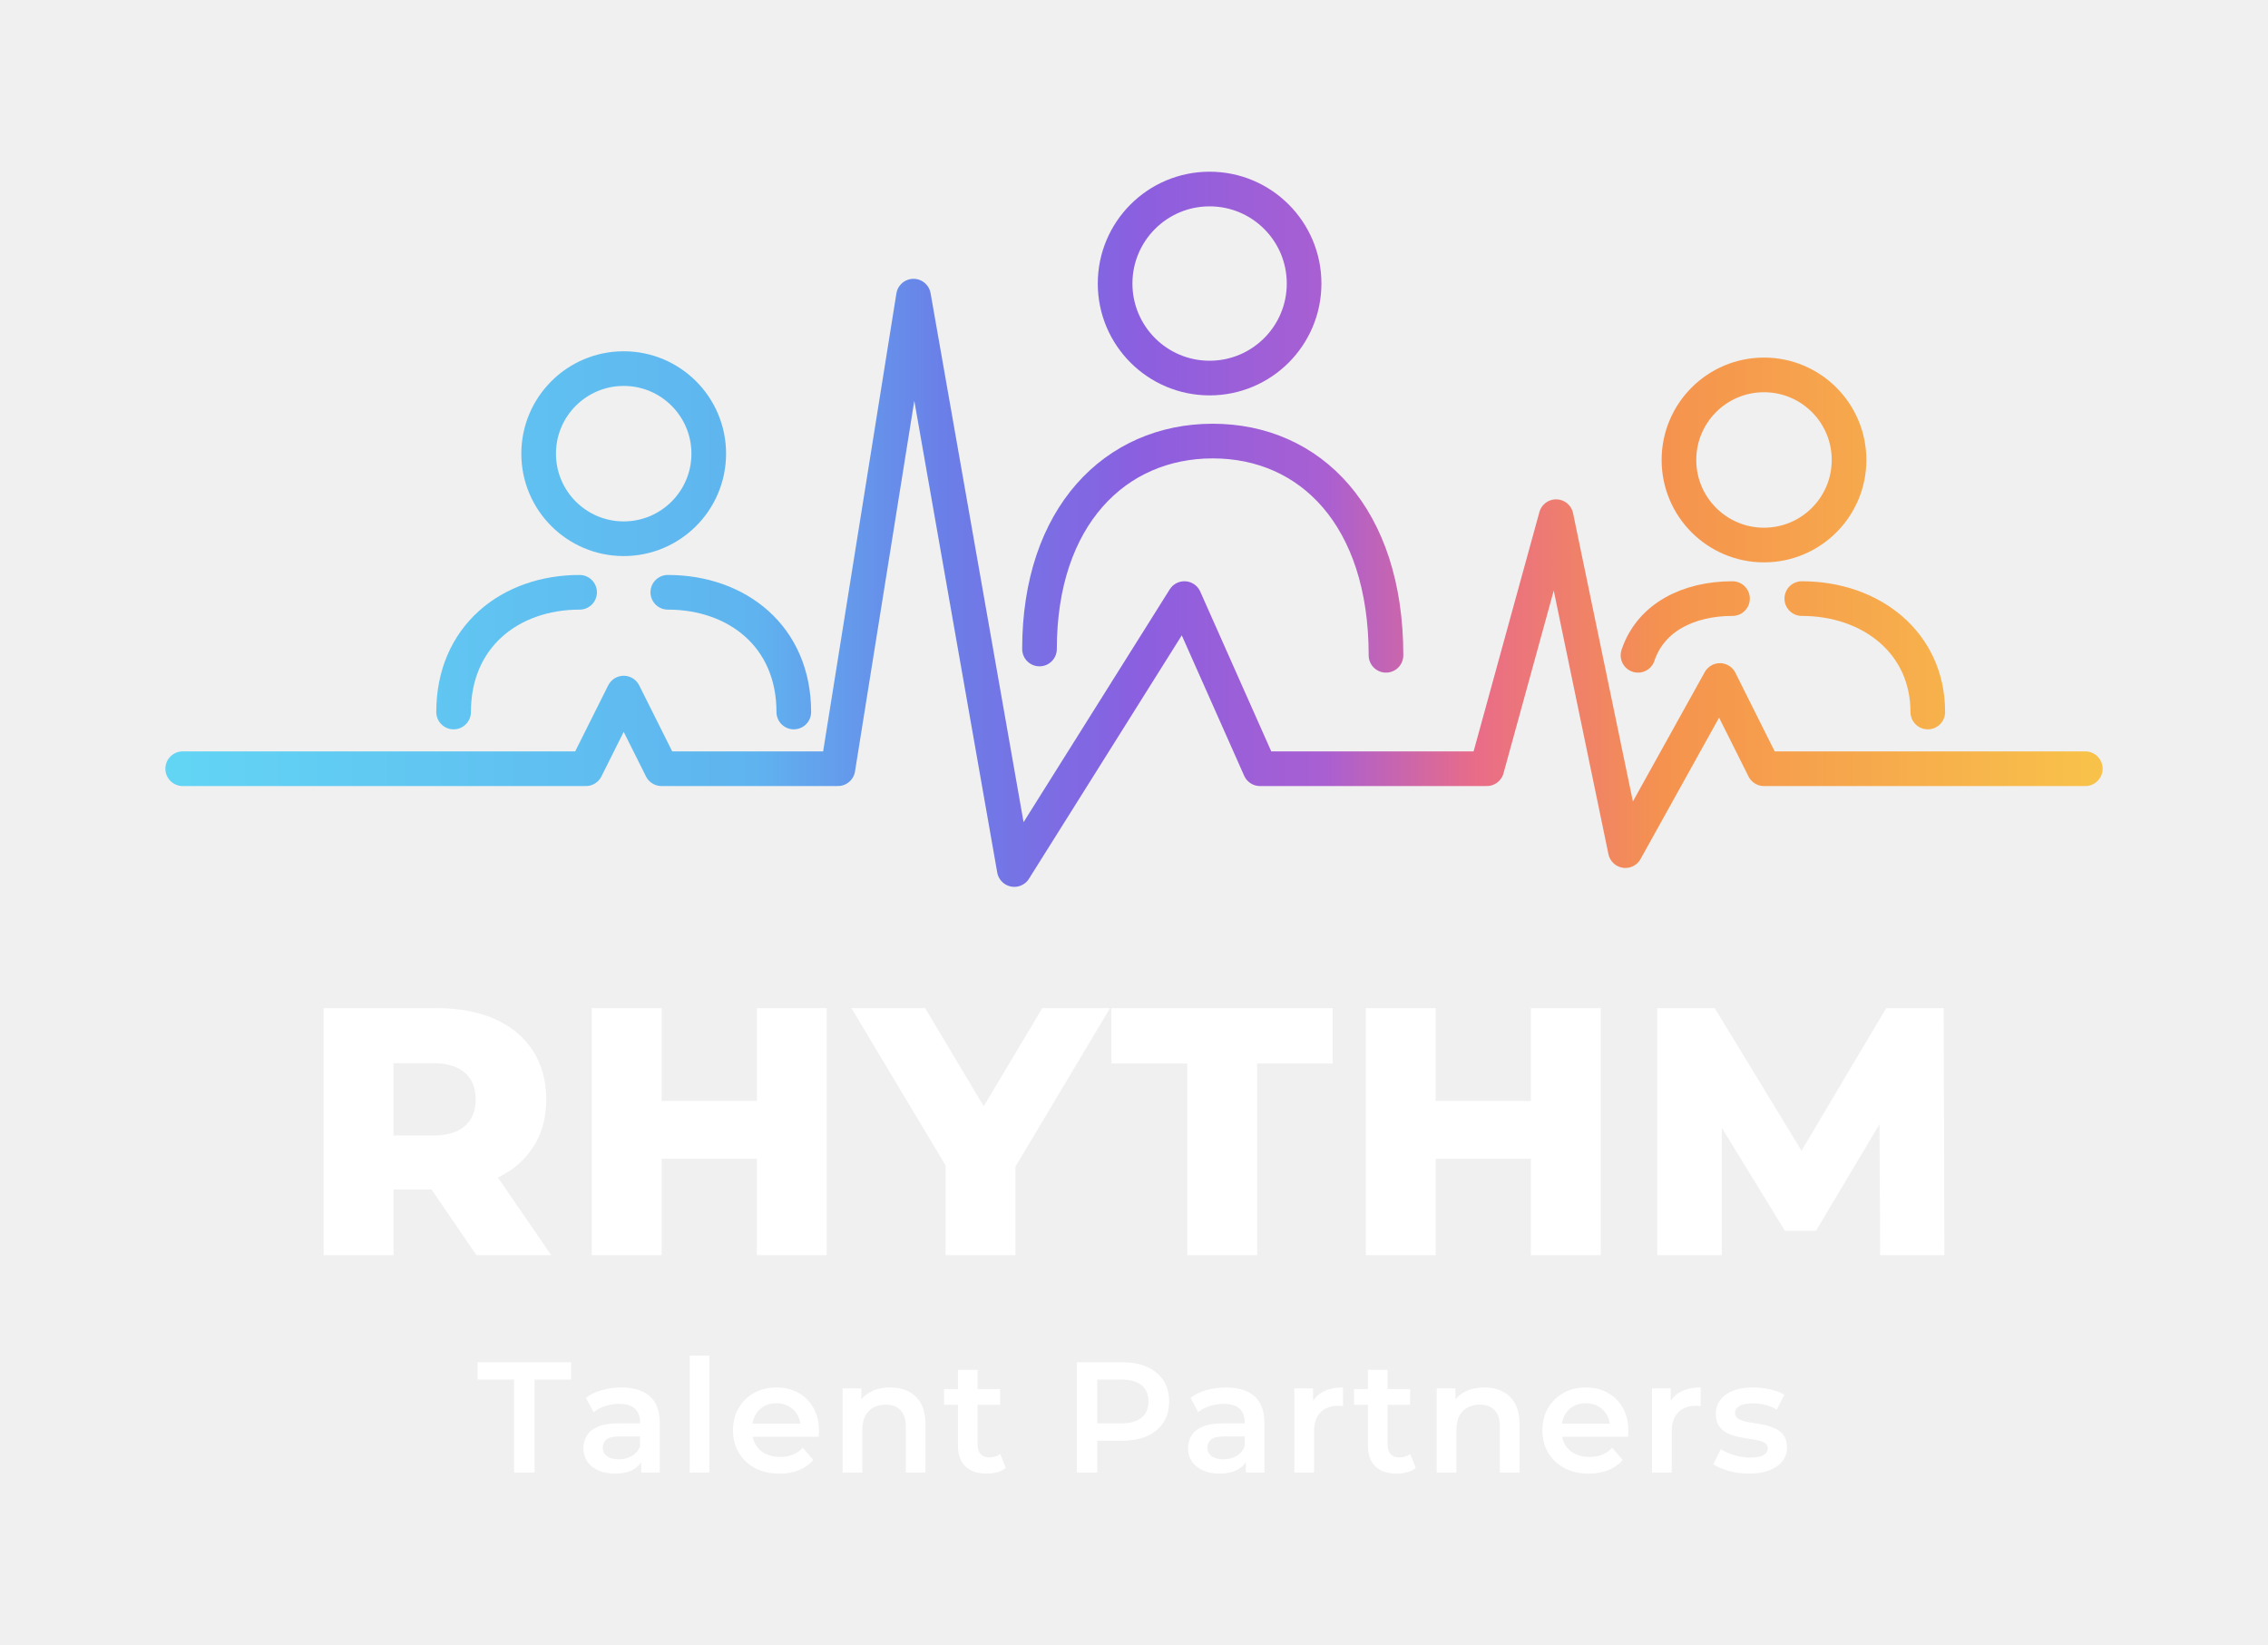
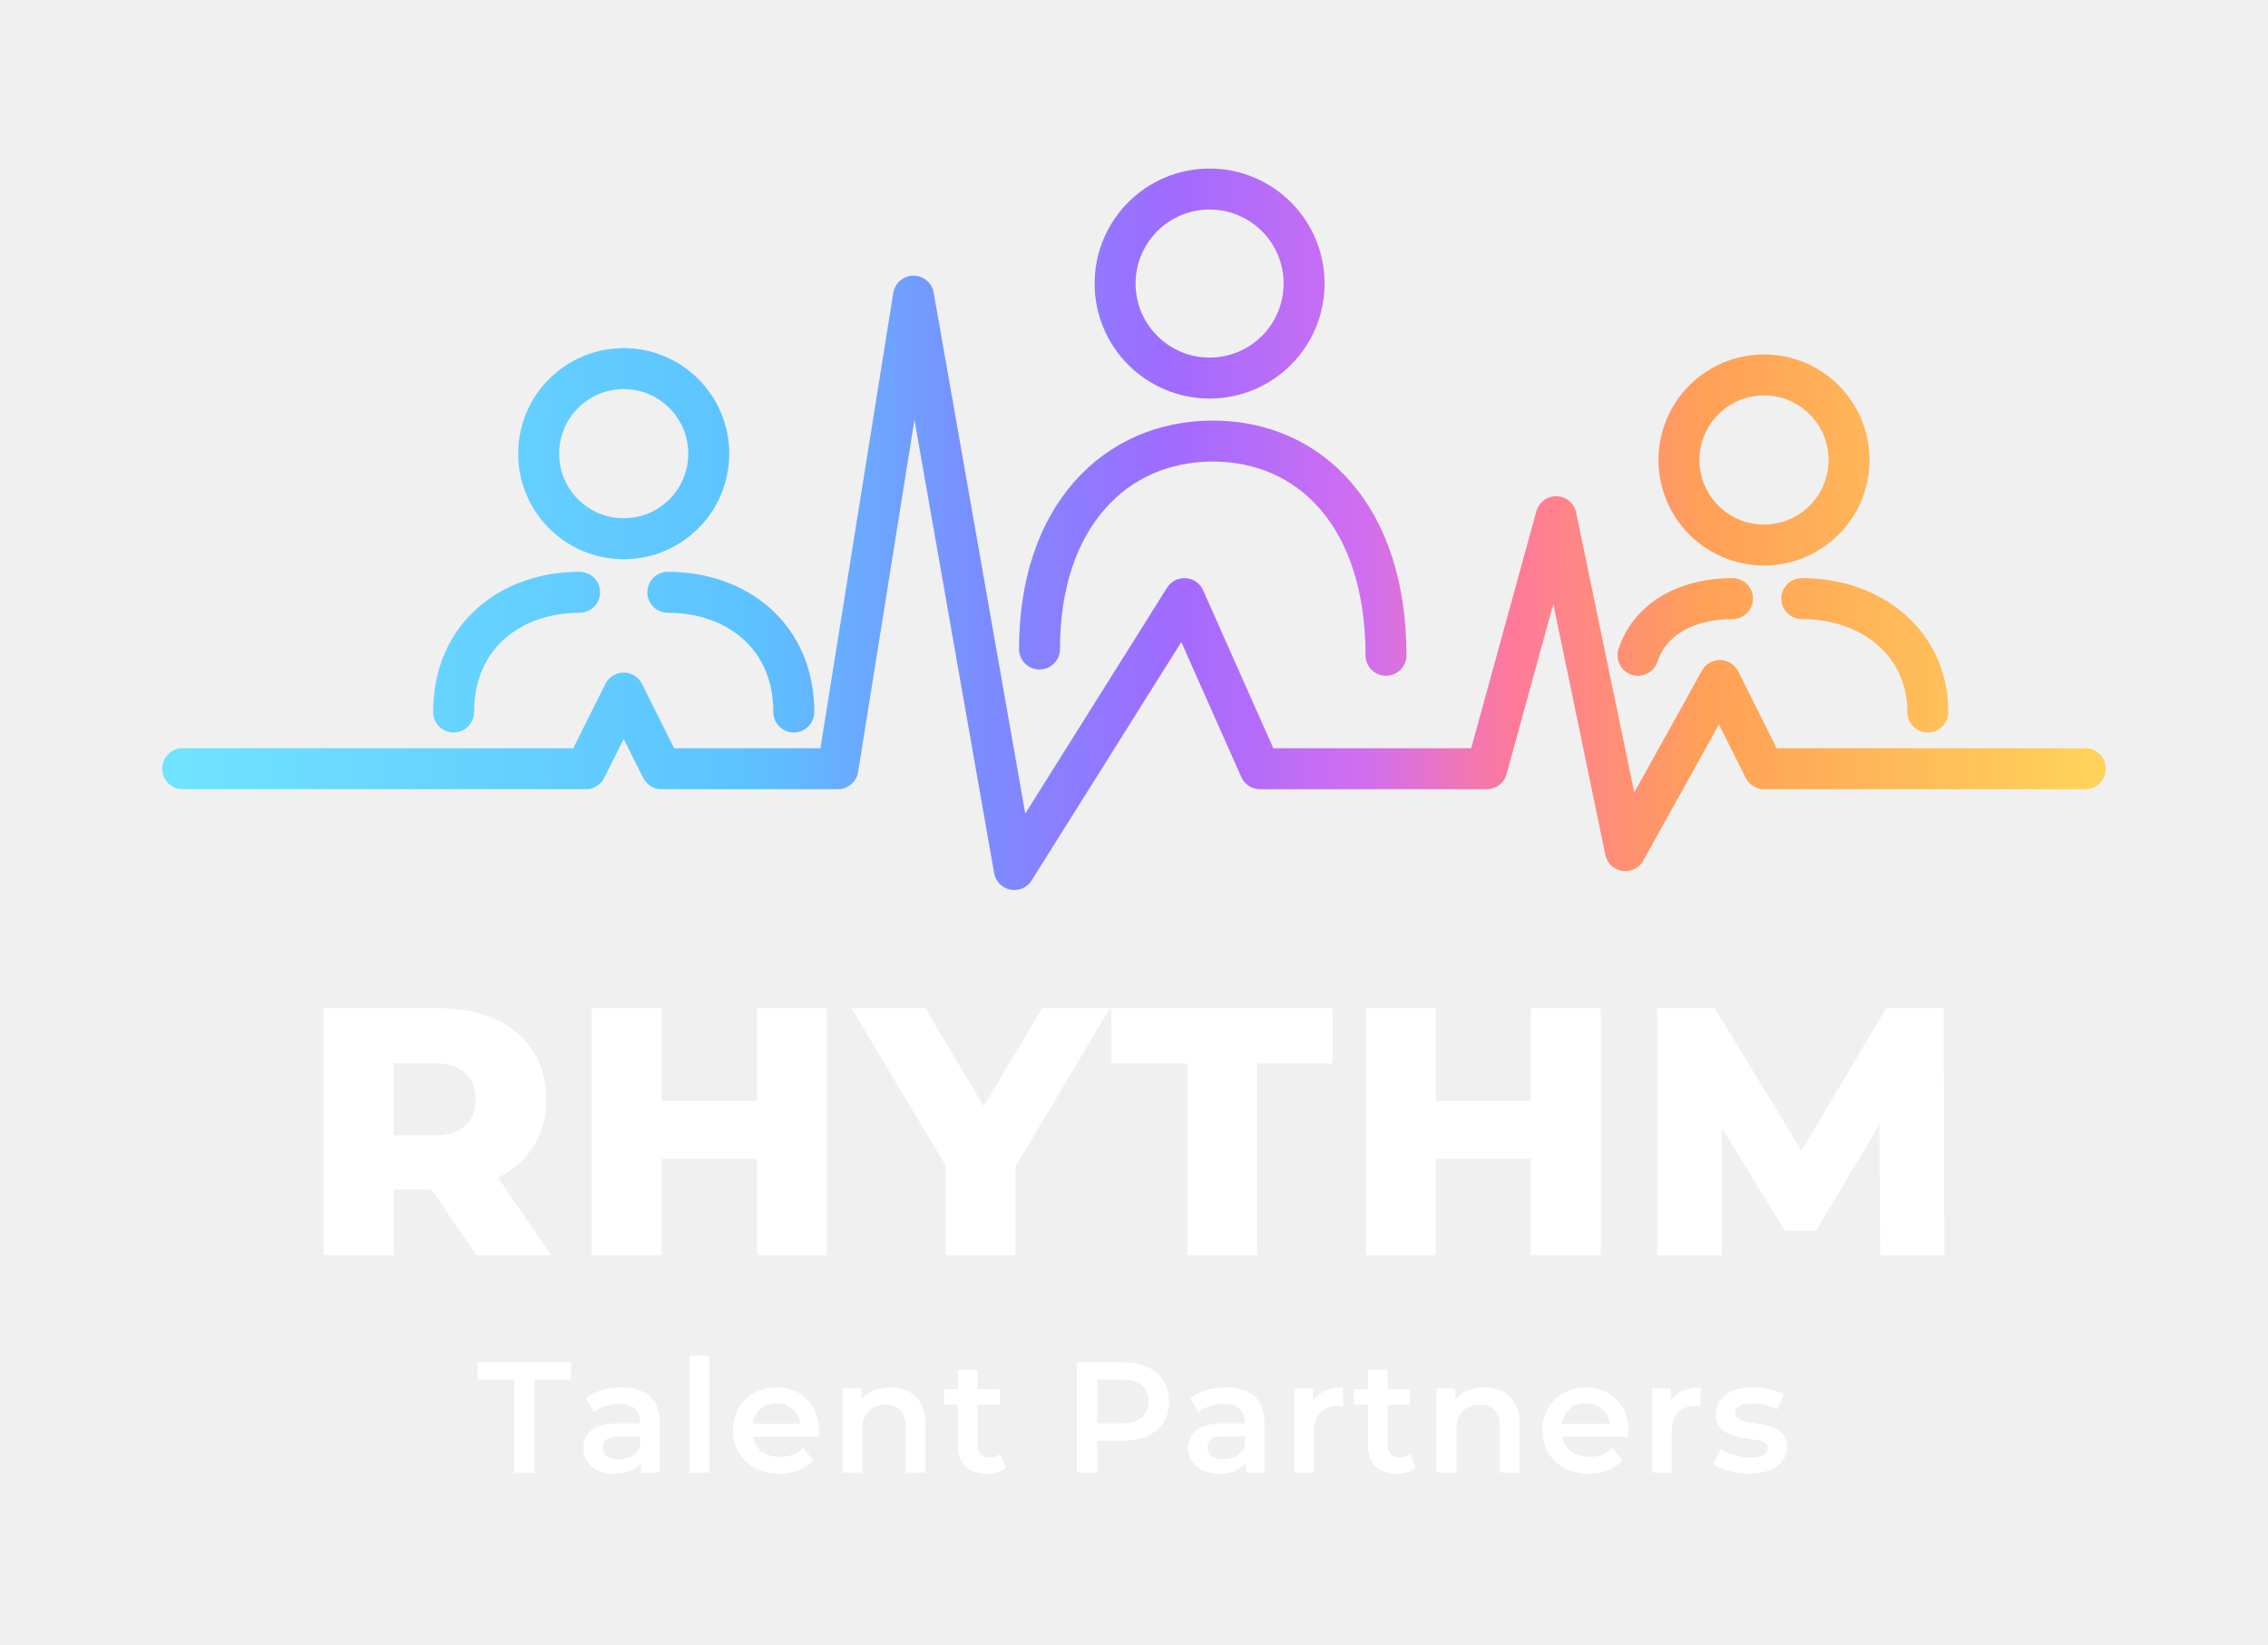
<svg xmlns="http://www.w3.org/2000/svg" viewBox="0 0 720 522" width="720" height="522" role="img" aria-label="RHYTHM Talent Partners">
  <defs>
    <linearGradient id="rtp-g" x1="18" y1="0" x2="622" y2="0" gradientUnits="userSpaceOnUse">
-       <stop offset="0" stop-color="#62d4f4" />
-       <stop offset="0.3" stop-color="#5fb4ef" />
-       <stop offset="0.4" stop-color="#6a7fe8" />
-       <stop offset="0.5" stop-color="#8a5fe0" />
-       <stop offset="0.6" stop-color="#a95fd2" />
-       <stop offset="0.68" stop-color="#e96c88" />
-       <stop offset="0.78" stop-color="#f5934e" />
-       <stop offset="1" stop-color="#f8c14a" />
+       <stop offset="0" stop-color="#6fe3ff" />
+       <stop offset="0.3" stop-color="#5cc2ff" />
+       <stop offset="0.42" stop-color="#7b8cff" />
+       <stop offset="0.52" stop-color="#a06bff" />
+       <stop offset="0.62" stop-color="#d06ef0" />
+       <stop offset="0.7" stop-color="#ff7a9a" />
+       <stop offset="0.8" stop-color="#ffa057" />
+       <stop offset="1" stop-color="#ffd25a" />
    </linearGradient>
  </defs>
  <g transform="translate(40 40)">
-     <g fill="none" stroke="url(#rtp-g)" stroke-width="11" stroke-linecap="round" stroke-linejoin="round">
+     <g fill="none" stroke="url(#rtp-g)" stroke-width="13" stroke-linecap="round" stroke-linejoin="round">
      <path d="M18 204 H146 L158 180 L170 204 H226 L250 54 L282 236 L336 150 L360 204 H432 L454 124 L476 230 L506 176 L520 204 H622" />
      <circle cx="158" cy="104" r="27" />
      <path d="M104 186 C104 162 122 148 144 148" />
      <path d="M172 148 C194 148 212 162 212 186" />
      <circle cx="344" cy="50" r="30" />
      <path d="M290 166 C290 124 314 100 345 100 C376 100 400 124 400 168" />
      <circle cx="520" cy="106" r="27" />
      <path d="M480 168 C484 156 496 150 510 150" />
      <path d="M532 150 C554 150 572 164 572 186" />
    </g>
    <path transform="translate(54.90 358.40)" fill="#ffffff" d="M30.02 0L7.84 0L7.84-78.40L43.68-78.40Q54.43-78.40 62.22-74.93Q70-71.46 74.26-64.90Q78.51-58.35 78.51-49.39L78.51-49.39Q78.51-40.54 74.26-34.16L74.26-34.16Q70.22-28 63.17-24.64L63.17-24.64L80.08 0L56.34 0L42.11-20.83L30.02-20.83L30.02 0ZM30.02-60.93L30.02-37.97L42.34-37.97Q49.28-37.97 52.70-40.99Q56.11-44.02 56.11-49.39L56.11-49.39Q56.11-54.88 52.70-57.90Q49.28-60.93 42.34-60.93L42.34-60.93L30.02-60.93ZM145.38-48.94L145.38-78.40L167.55-78.40L167.55 0L145.38 0L145.38-30.58L115.14-30.58L115.14 0L92.96 0L92.96-78.40L115.14-78.40L115.14-48.94L145.38-48.94ZM227.47 0L205.30 0L205.30-28.45L175.39-78.40L198.80-78.40L217.39-47.26L235.98-78.40L257.49-78.40L227.47-28.11L227.47 0ZM304.19 0L282.02 0L282.02-60.82L257.94-60.82L257.94-78.40L328.16-78.40L328.16-60.82L304.19-60.82L304.19 0ZM391.10-48.94L391.10-78.40L413.28-78.40L413.28 0L391.10 0L391.10-30.58L360.86-30.58L360.86 0L338.69 0L338.69-78.40L360.86-78.40L360.86-48.94L391.10-48.94ZM451.70 0L431.20 0L431.20-78.40L449.46-78.40L477.01-33.15L503.89-78.40L522.14-78.40L522.37 0L501.98 0L501.76-41.55L481.60-7.73L471.74-7.73L451.70-40.43L451.70 0Z" />
    <path transform="translate(111.40 427.40)" fill="#ffffff" d="M18.30 0L11.80 0L11.80-29.50L0.20-29.50L0.20-35L29.90-35L29.90-29.50L18.30-29.50L18.30 0ZM58.05 0L52.15 0L52.15-3.25Q51.20-1.85 49.65-0.95L49.65-0.95Q47.30 0.35 43.75 0.35L43.75 0.35Q40.75 0.35 38.50-0.68Q36.25-1.70 35.02-3.53Q33.80-5.35 33.80-7.65L33.80-7.65Q33.80-9.90 34.88-11.70Q35.95-13.50 38.40-14.55Q40.85-15.60 44.90-15.60L44.90-15.60L51.80-15.60L51.80-16Q51.80-18.75 50.15-20.28Q48.50-21.80 45.15-21.80L45.15-21.80Q42.90-21.80 40.73-21.10Q38.55-20.40 37.05-19.15L37.05-19.15L34.60-23.70Q36.75-25.35 39.73-26.18Q42.70-27 45.90-27L45.90-27Q51.70-27 54.88-24.23Q58.05-21.45 58.05-15.65L58.05-15.65L58.05 0ZM51.80-8.35L51.80-11.45L45.35-11.45Q42.15-11.45 41.05-10.43Q39.95-9.40 39.95-7.90L39.95-7.90Q39.95-6.20 41.30-5.20Q42.65-4.20 45.05-4.20L45.05-4.20Q47.35-4.20 49.17-5.25Q51-6.30 51.80-8.35L51.80-8.35ZM73.80 0L67.55 0L67.55-37.10L73.80-37.10L73.80 0ZM96.05 0.35L96.05 0.35Q91.60 0.35 88.28-1.43Q84.95-3.20 83.13-6.30Q81.30-9.40 81.30-13.35L81.30-13.35Q81.30-17.35 83.08-20.43Q84.85-23.50 87.98-25.25Q91.10-27 95.10-27L95.10-27Q99-27 102.05-25.30Q105.10-23.60 106.85-20.50Q108.60-17.40 108.60-13.20L108.60-13.20Q108.60-12.80 108.58-12.30Q108.55-11.80 108.50-11.35L108.50-11.35L87.55-11.35Q87.80-9.95 88.50-8.80L88.50-8.80Q89.60-6.95 91.60-5.95Q93.60-4.95 96.20-4.95L96.20-4.95Q98.45-4.95 100.25-5.65Q102.05-6.35 103.45-7.85L103.45-7.85L106.80-4Q105-1.90 102.28-0.78Q99.55 0.35 96.05 0.35ZM87.50-15.50L87.50-15.50L102.70-15.50Q102.50-17 101.80-18.25L101.80-18.25Q100.80-20 99.08-21Q97.35-22 95.10-22L95.10-22Q92.80-22 91.08-21Q89.35-20 88.40-18.25L88.40-18.25Q87.70-17 87.50-15.50ZM131.25-27L131.25-27Q134.45-27 136.97-25.75Q139.50-24.50 140.95-21.93Q142.40-19.35 142.40-15.30L142.40-15.30L142.40 0L136.15 0L136.15-14.50Q136.15-18.05 134.47-19.80Q132.80-21.55 129.80-21.55L129.80-21.55Q127.60-21.55 125.90-20.65Q124.20-19.75 123.28-17.98Q122.35-16.20 122.35-13.50L122.35-13.50L122.35 0L116.10 0L116.10-26.70L122.05-26.70L122.05-23.25Q123.25-24.70 125.10-25.65L125.10-25.65Q127.75-27 131.25-27ZM161.90 0.35L161.90 0.35Q157.50 0.35 155.10-1.93Q152.70-4.20 152.70-8.65L152.70-8.65L152.70-21.50L148.30-21.50L148.30-26.50L152.70-26.50L152.70-32.60L158.95-32.60L158.95-26.50L166.10-26.50L166.10-21.50L158.95-21.50L158.95-8.80Q158.95-6.90 159.93-5.85Q160.90-4.80 162.65-4.80L162.65-4.80Q164.75-4.80 166.15-5.90L166.15-5.90L167.90-1.45Q166.80-0.55 165.20-0.10Q163.60 0.35 161.90 0.35ZM196.95 0L190.45 0L190.45-35L204.85-35Q209.50-35 212.82-33.50Q216.15-32 217.95-29.20Q219.75-26.40 219.75-22.55Q219.75-18.70 217.95-15.90Q216.15-13.10 212.82-11.60Q209.50-10.10 204.85-10.10L204.85-10.10L196.95-10.10L196.95 0ZM196.95-29.50L196.95-15.60L204.55-15.60Q208.85-15.60 211.03-17.43Q213.20-19.25 213.20-22.55L213.20-22.55Q213.20-25.90 211.03-27.70Q208.85-29.50 204.55-29.50L204.55-29.50L196.95-29.50ZM250 0L244.10 0L244.10-3.25Q243.15-1.85 241.60-0.95L241.60-0.95Q239.25 0.35 235.70 0.35L235.70 0.35Q232.70 0.35 230.45-0.68Q228.20-1.70 226.98-3.53Q225.75-5.35 225.75-7.65L225.75-7.65Q225.75-9.90 226.83-11.70Q227.90-13.50 230.35-14.55Q232.80-15.60 236.85-15.60L236.85-15.60L243.75-15.60L243.75-16Q243.75-18.75 242.10-20.28Q240.45-21.80 237.10-21.80L237.10-21.80Q234.85-21.80 232.68-21.10Q230.50-20.40 229-19.15L229-19.15L226.55-23.70Q228.70-25.35 231.68-26.18Q234.65-27 237.85-27L237.85-27Q243.65-27 246.83-24.23Q250-21.45 250-15.65L250-15.65L250 0ZM243.75-8.35L243.75-11.45L237.30-11.45Q234.10-11.45 233-10.43Q231.90-9.40 231.90-7.90L231.90-7.90Q231.90-6.20 233.25-5.20Q234.60-4.20 237-4.20L237-4.20Q239.30-4.20 241.13-5.25Q242.95-6.30 243.75-8.35L243.75-8.35ZM265.75 0L259.50 0L259.50-26.70L265.45-26.70L265.45-22.80Q266.60-24.55 268.55-25.60L268.55-25.60Q271.10-27 274.95-27L274.95-27L274.95-21.05Q274.55-21.15 274.20-21.18Q273.85-21.20 273.50-21.20L273.50-21.20Q269.95-21.20 267.85-19.13Q265.75-17.05 265.75-12.95L265.75-12.95L265.75 0ZM292.05 0.35L292.05 0.35Q287.65 0.35 285.25-1.93Q282.85-4.20 282.85-8.65L282.85-8.65L282.85-21.50L278.45-21.50L278.45-26.50L282.85-26.50L282.85-32.60L289.10-32.60L289.10-26.50L296.25-26.50L296.25-21.50L289.10-21.50L289.10-8.80Q289.10-6.90 290.07-5.85Q291.05-4.80 292.80-4.80L292.80-4.80Q294.90-4.80 296.30-5.90L296.30-5.90L298.05-1.45Q296.95-0.55 295.35-0.10Q293.75 0.35 292.05 0.35ZM319.85-27L319.85-27Q323.05-27 325.57-25.75Q328.10-24.50 329.55-21.93Q331.00-19.35 331.00-15.30L331.00-15.30L331.00 0L324.75 0L324.75-14.50Q324.75-18.05 323.07-19.80Q321.40-21.55 318.40-21.55L318.40-21.55Q316.20-21.55 314.50-20.65Q312.80-19.75 311.87-17.98Q310.95-16.20 310.95-13.50L310.95-13.50L310.95 0L304.70 0L304.70-26.70L310.65-26.70L310.65-23.25Q311.85-24.70 313.70-25.65L313.70-25.65Q316.35-27 319.85-27ZM353.00 0.35L353.00 0.35Q348.55 0.35 345.22-1.43Q341.90-3.20 340.07-6.30Q338.25-9.40 338.25-13.35L338.25-13.35Q338.25-17.35 340.02-20.43Q341.80-23.50 344.92-25.25Q348.05-27 352.05-27L352.05-27Q355.95-27 359.00-25.30Q362.05-23.60 363.80-20.50Q365.55-17.40 365.55-13.20L365.55-13.20Q365.55-12.80 365.52-12.30Q365.50-11.80 365.45-11.35L365.45-11.35L344.50-11.35Q344.75-9.95 345.45-8.80L345.45-8.80Q346.55-6.95 348.55-5.95Q350.55-4.95 353.15-4.95L353.15-4.95Q355.40-4.95 357.20-5.65Q359.00-6.35 360.40-7.85L360.40-7.85L363.75-4Q361.95-1.90 359.22-0.78Q356.50 0.35 353.00 0.35ZM344.45-15.50L344.45-15.50L359.65-15.50Q359.45-17 358.75-18.25L358.75-18.25Q357.75-20 356.02-21Q354.30-22 352.05-22L352.05-22Q349.75-22 348.02-21Q346.30-20 345.35-18.25L345.35-18.25Q344.65-17 344.45-15.50ZM379.30 0L373.05 0L373.05-26.70L379-26.70L379-22.80Q380.15-24.55 382.10-25.60L382.10-25.60Q384.65-27 388.50-27L388.50-27L388.50-21.05Q388.10-21.15 387.75-21.18Q387.40-21.20 387.05-21.20L387.05-21.20Q383.50-21.20 381.40-19.13Q379.30-17.05 379.30-12.95L379.30-12.95L379.30 0ZM403.80 0.35L403.80 0.35Q400.45 0.35 397.38-0.53Q394.30-1.40 392.50-2.65L392.50-2.65L394.90-7.40Q396.70-6.25 399.20-5.50Q401.70-4.75 404.20-4.75L404.20-4.75Q407.15-4.75 408.47-5.55Q409.80-6.35 409.80-7.70L409.80-7.70Q409.80-8.80 408.90-9.38Q408-9.95 406.55-10.25Q405.10-10.55 403.32-10.80Q401.55-11.05 399.77-11.48Q398-11.90 396.55-12.73Q395.10-13.55 394.20-14.95Q393.30-16.35 393.30-18.65L393.30-18.65Q393.30-21.20 394.75-23.08Q396.20-24.95 398.82-25.98Q401.45-27 405.05-27L405.05-27Q407.75-27 410.50-26.40Q413.25-25.80 415.05-24.70L415.05-24.70L412.65-19.95Q410.75-21.10 408.82-21.53Q406.90-21.95 405-21.95L405-21.95Q402.15-21.95 400.77-21.10Q399.40-20.25 399.40-18.95L399.40-18.95Q399.40-17.75 400.30-17.15Q401.20-16.55 402.65-16.20Q404.10-15.85 405.88-15.63Q407.65-15.40 409.40-14.95Q411.15-14.50 412.63-13.73Q414.10-12.95 415-11.55Q415.90-10.15 415.90-7.90L415.90-7.90Q415.90-5.40 414.43-3.55Q412.95-1.70 410.25-0.68Q407.55 0.35 403.80 0.35Z" />
  </g>
</svg>
